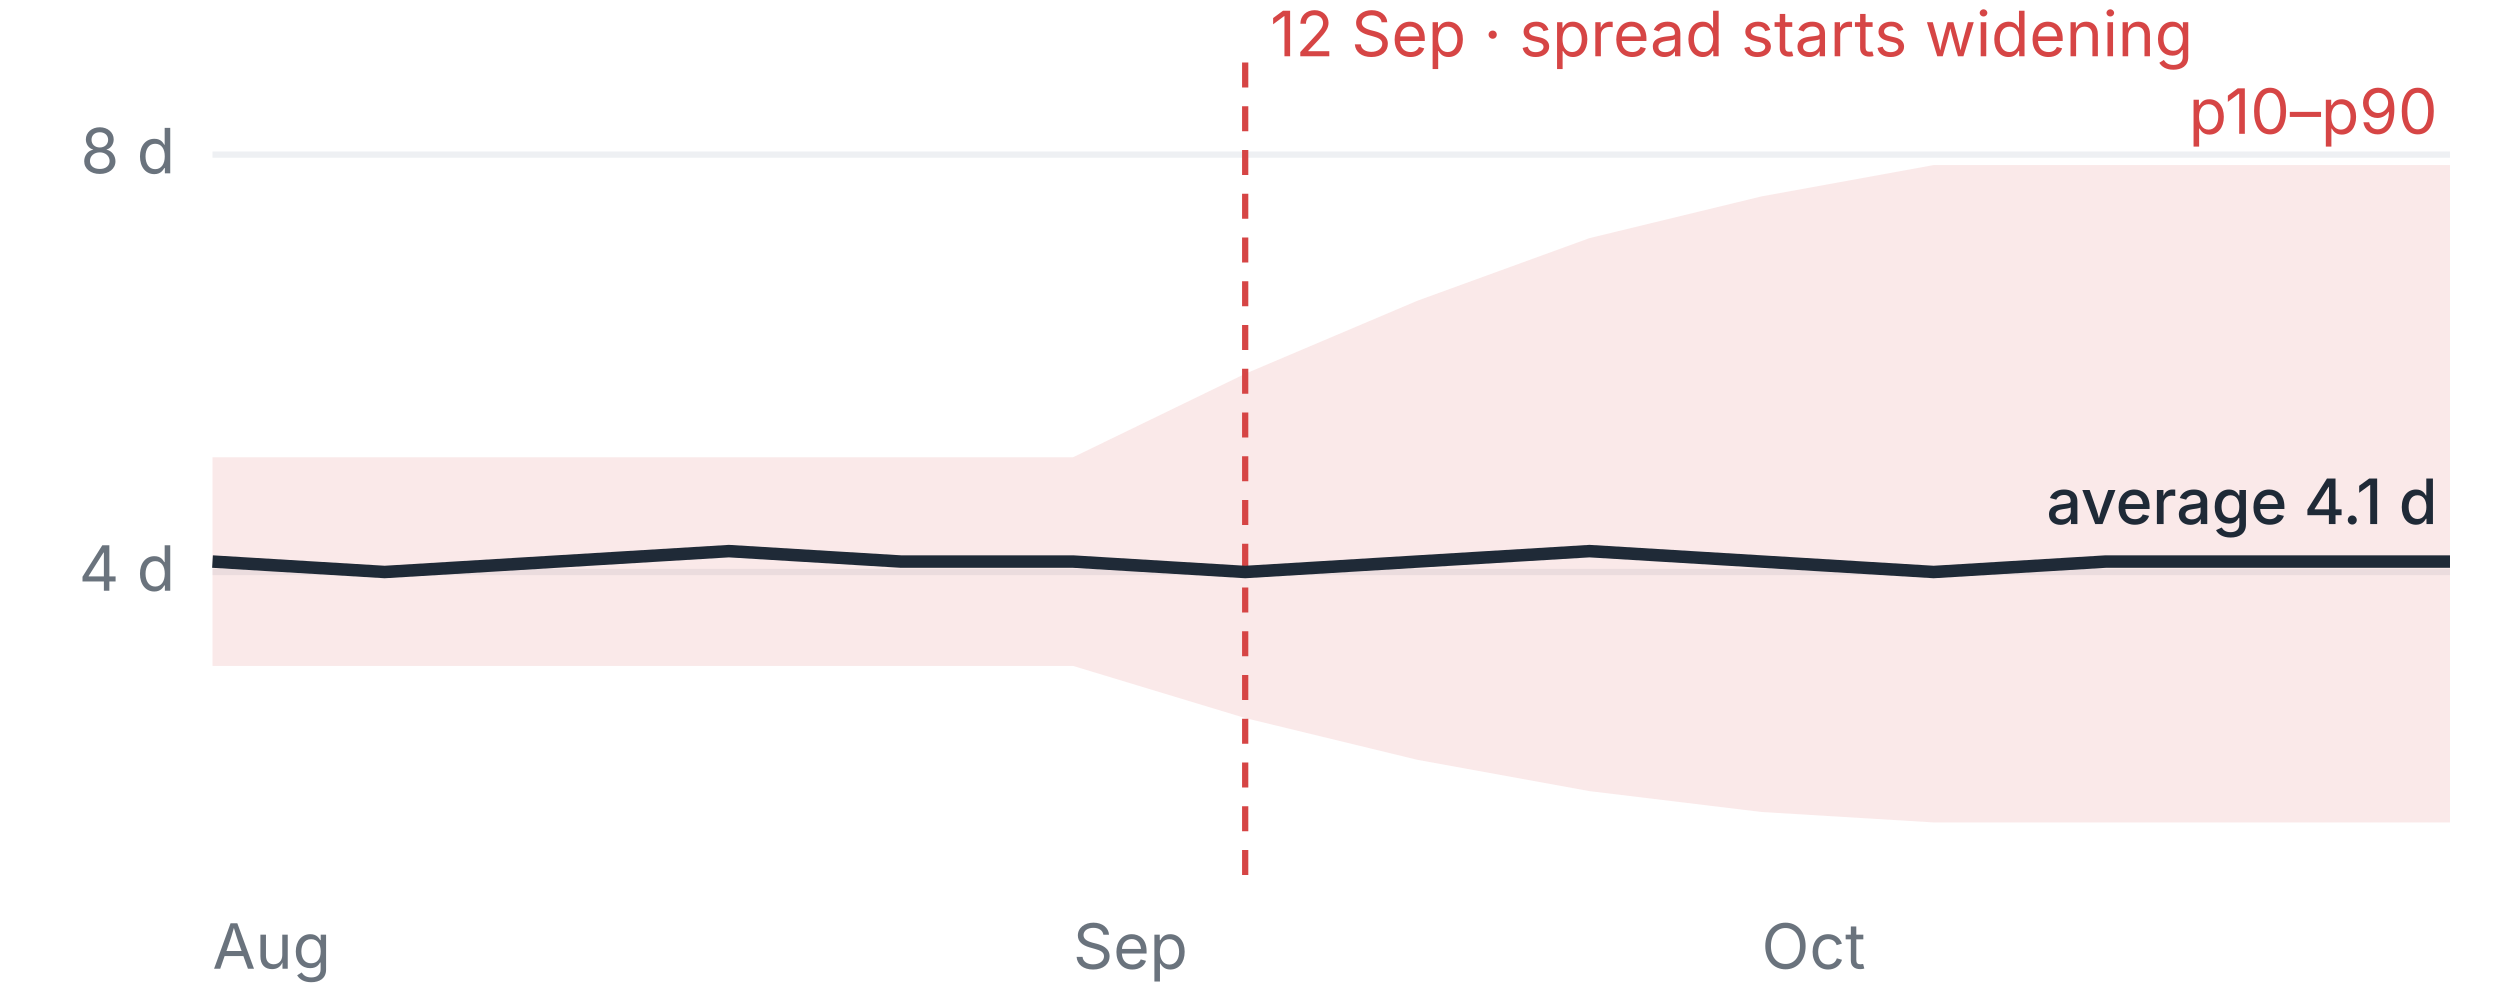
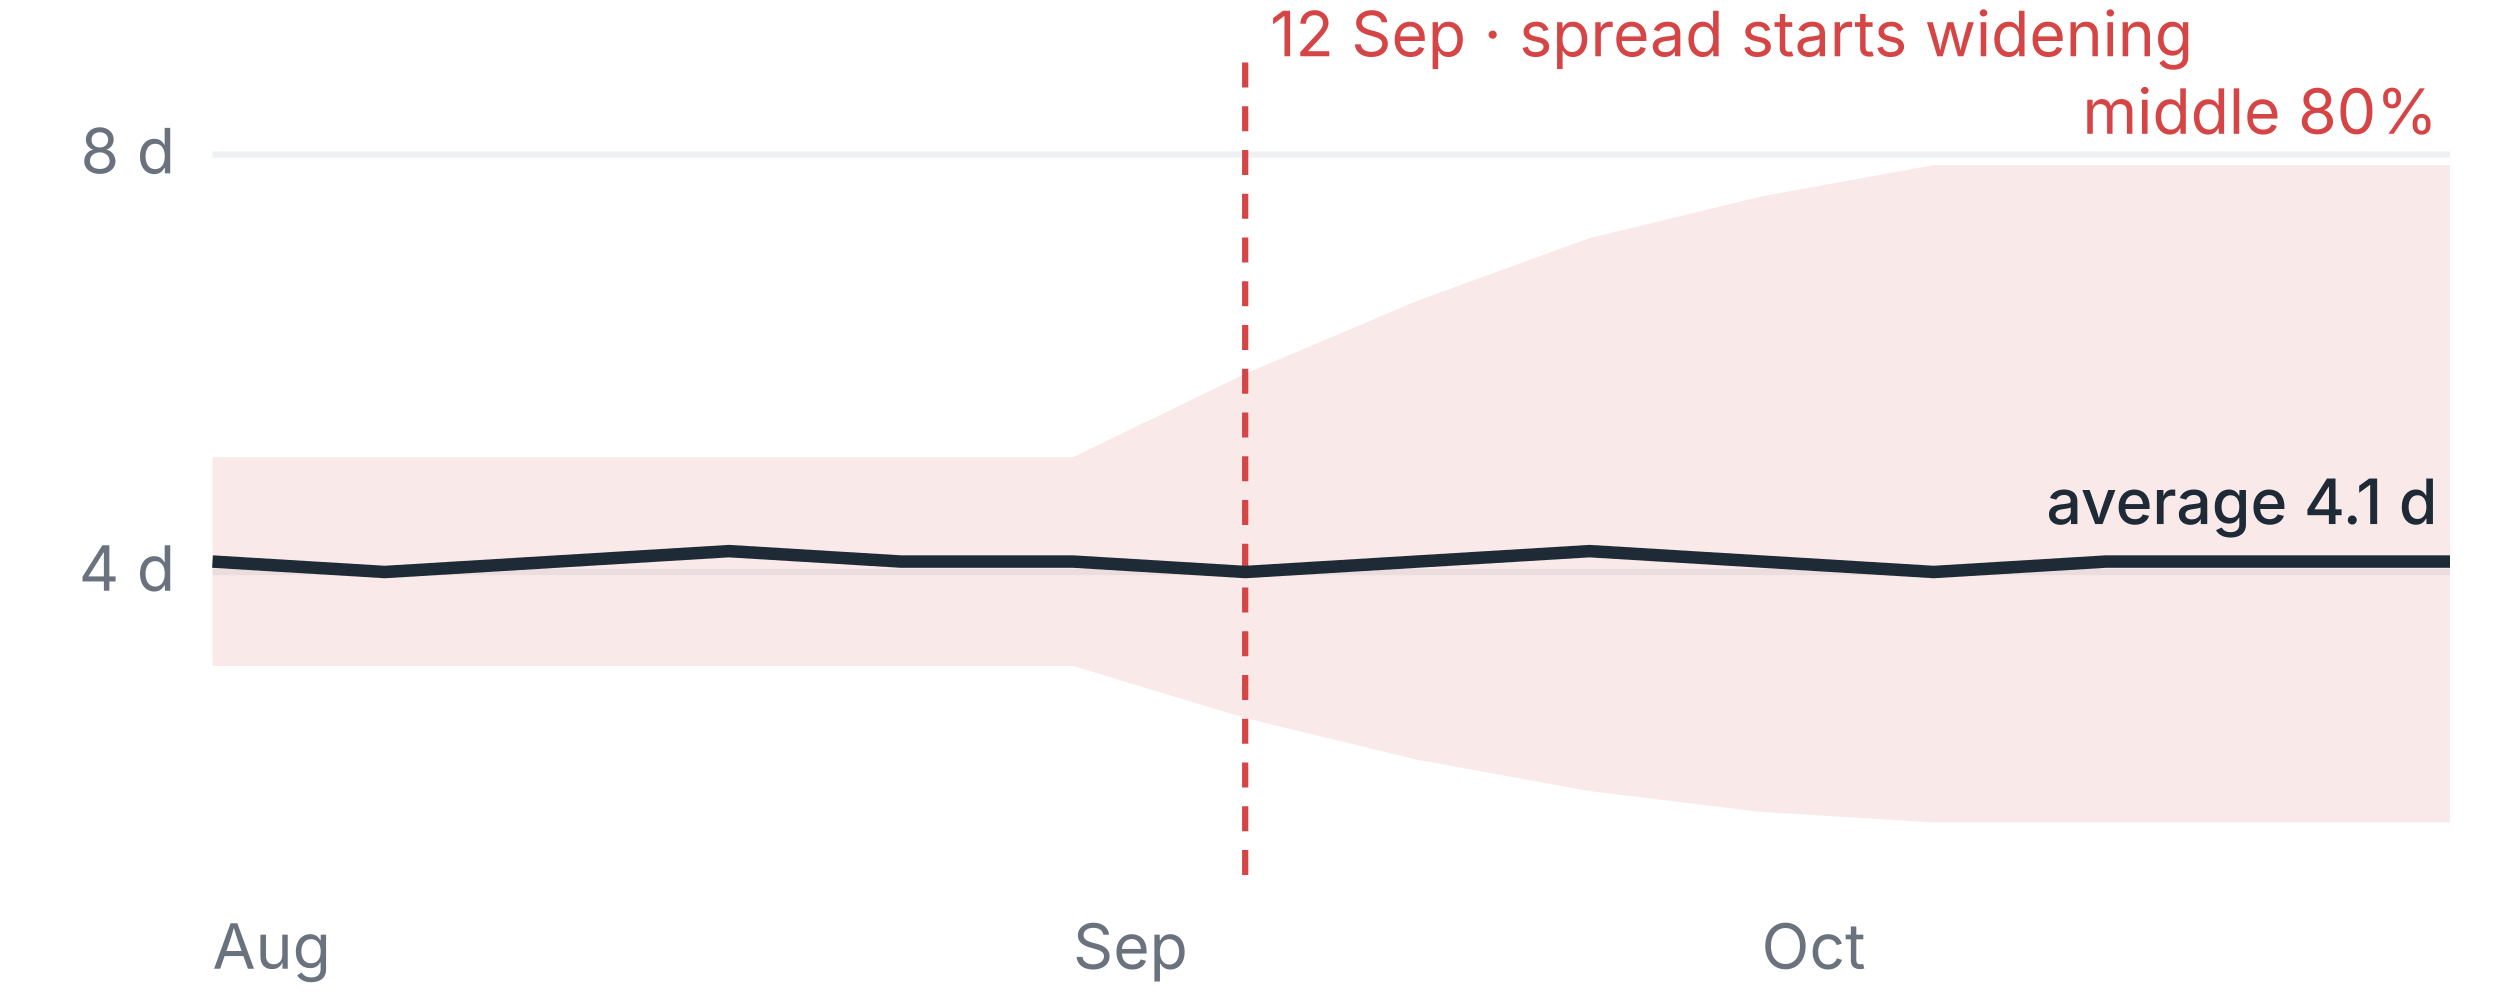
- <svg xmlns="http://www.w3.org/2000/svg" width="400" height="160" viewBox="0 0 400 160" role="img" aria-label="Coimbatore dispatch time Aug–Oct 2026: average held at 4.1 days while p10–p90 widened from 12 Sep." font-family="Inter, sans-serif" data-chart="demo:p7:dispatch-spread">
+ <svg xmlns="http://www.w3.org/2000/svg" width="400" height="160" viewBox="0 0 400 160" role="img" aria-label="Coimbatore dispatch time Aug–Oct 2026: average held at 4.1 days while the spread from the lowest to the highest tenth widened from 12 Sep." font-family="Inter, sans-serif" data-chart="demo:p7:dispatch-spread">
  <line x1="34" x2="392" y1="91.52" y2="91.52" stroke="#EEF0F3" />
  <text x="28" y="94.52" font-size="10" fill="#6A737D" text-anchor="end" font-weight="400">4 d</text>
  <line x1="34" x2="392" y1="24.74" y2="24.74" stroke="#EEF0F3" />
  <text x="28" y="27.74" font-size="10" fill="#6A737D" text-anchor="end" font-weight="400">8 d</text>
  <text x="34" y="155" font-size="10" fill="#6A737D" text-anchor="start" font-weight="400">Aug</text>
  <text x="171.69" y="155" font-size="10" fill="#6A737D" text-anchor="start" font-weight="400">Sep</text>
  <text x="281.85" y="155" font-size="10" fill="#6A737D" text-anchor="start" font-weight="400">Oct</text>
  <polygon points="34,73.16 61.54,73.16 89.08,73.16 116.62,73.16 144.15,73.16 171.69,73.16 199.23,59.8 226.77,48.12 254.31,38.1 281.85,31.42 309.38,26.41 336.92,26.41 364.46,26.41 392,26.41 392,131.59 364.46,131.59 336.92,131.59 309.38,131.59 281.85,129.92 254.31,126.58 226.77,121.57 199.23,114.89 171.69,106.55 144.15,106.55 116.62,106.55 89.08,106.55 61.54,106.55 34,106.55" fill="#D64545" fill-opacity="0.12" />
  <line x1="199.23" x2="199.23" y1="10" y2="140" stroke="#D64545" stroke-width="1" stroke-dasharray="4 3" />
  <polyline points="34,89.85 61.54,91.52 89.08,89.85 116.62,88.18 144.15,89.85 171.69,89.85 199.23,91.52 226.77,89.85 254.31,88.18 281.85,89.85 309.38,91.52 336.92,89.85 364.46,89.85 392,89.85" fill="none" stroke="#1F2A37" stroke-width="2" stroke-linejoin="round" />
-   <text x="390" y="21.41" font-size="10" fill="#D64545" text-anchor="end" font-weight="400">p10–p90</text>
+   <text x="390" y="21.41" font-size="10" fill="#D64545" text-anchor="end" font-weight="400">middle 80%</text>
  <text x="203.23" y="9" font-size="10" fill="#D64545" text-anchor="start" font-weight="400">12 Sep · spread starts widening</text>
  <text x="390" y="83.85" font-size="10" fill="#1F2A37" text-anchor="end" font-weight="500">average 4.1 d</text>
</svg>
